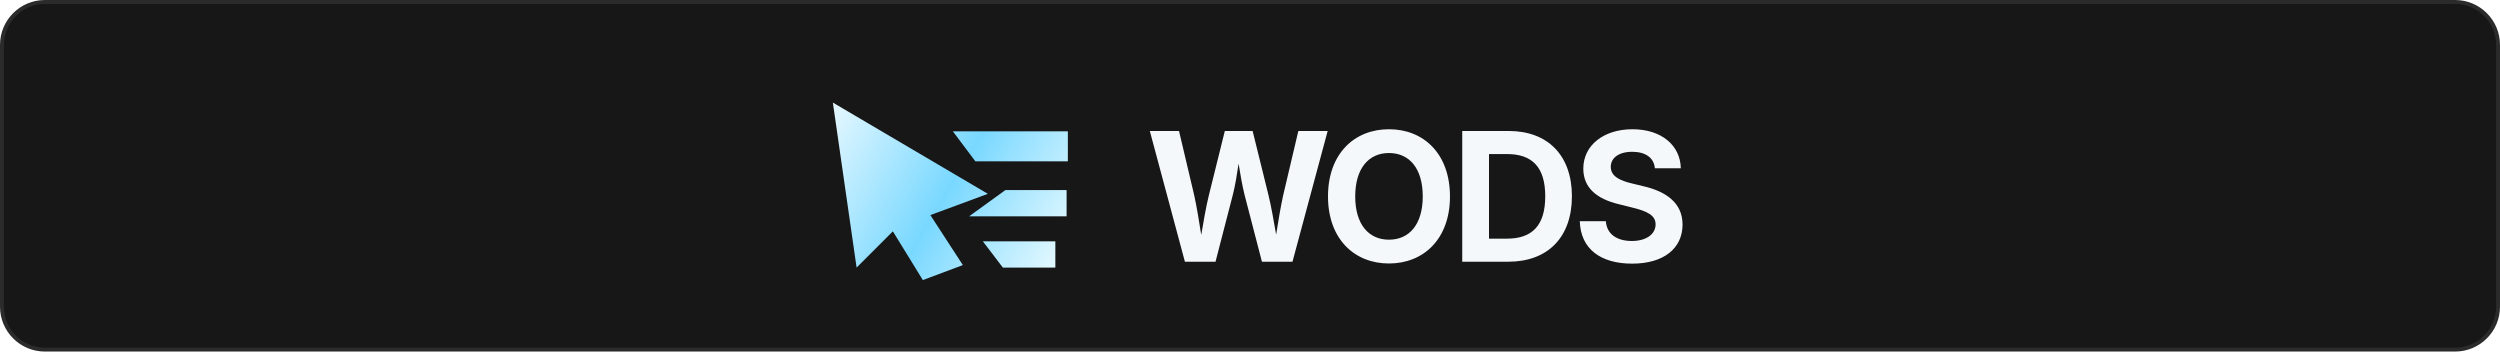
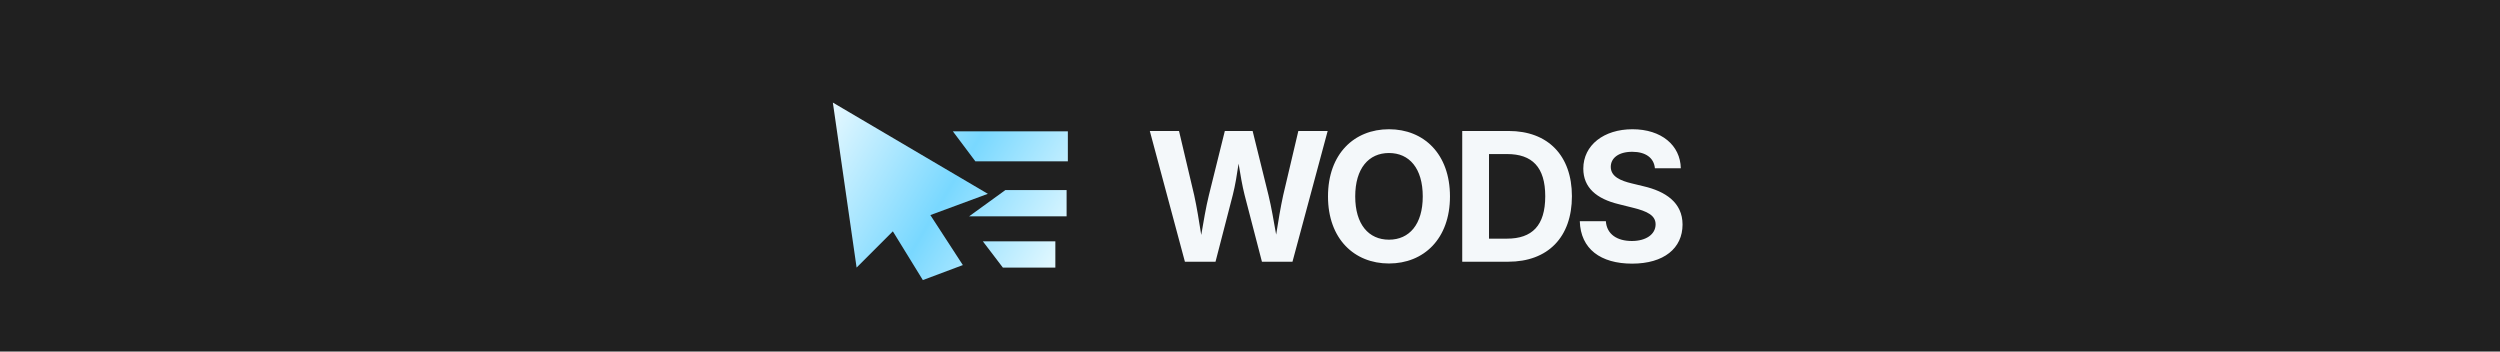
<svg xmlns="http://www.w3.org/2000/svg" width="1280" height="180" viewBox="0 0 1280 180" fill="none">
  <defs>
    <linearGradient id="banner-mark" x1="18" y1="20" x2="210" y2="134" gradientUnits="userSpaceOnUse">
      <stop offset="0.02" stop-color="#E9F9FF" />
      <stop offset="0.55" stop-color="#79D8FF" />
      <stop offset="1" stop-color="#DFF7FF" />
    </linearGradient>
  </defs>
-   <rect x="1" y="1" width="1278" height="178" rx="22" fill="#171717" />
-   <rect x="1" y="1" width="1278" height="178" rx="22" stroke="#2B2B2B" stroke-width="2" />
+   <rect width="1280" height="180" fill="#202020" />
  <g transform="translate(408.5 29)">
    <g transform="translate(0 12) scale(.64)" fill="url(#banner-mark)">
      <path d="M28 18 152 91 106 108 132 148 100 160 76 121 47 150z" />
      <path d="M124 41h92v24h-74z" />
      <path d="M166 88h49v21h-78z" />
      <path d="M148 129h58v21h-42z" />
    </g>
    <text x="178" y="105" fill="#F4F8FA" font-family="Inter, -apple-system, BlinkMacSystemFont, 'Segoe UI', Arial, sans-serif" font-size="92" font-weight="650" letter-spacing="-4">WODS</text>
  </g>
</svg>
